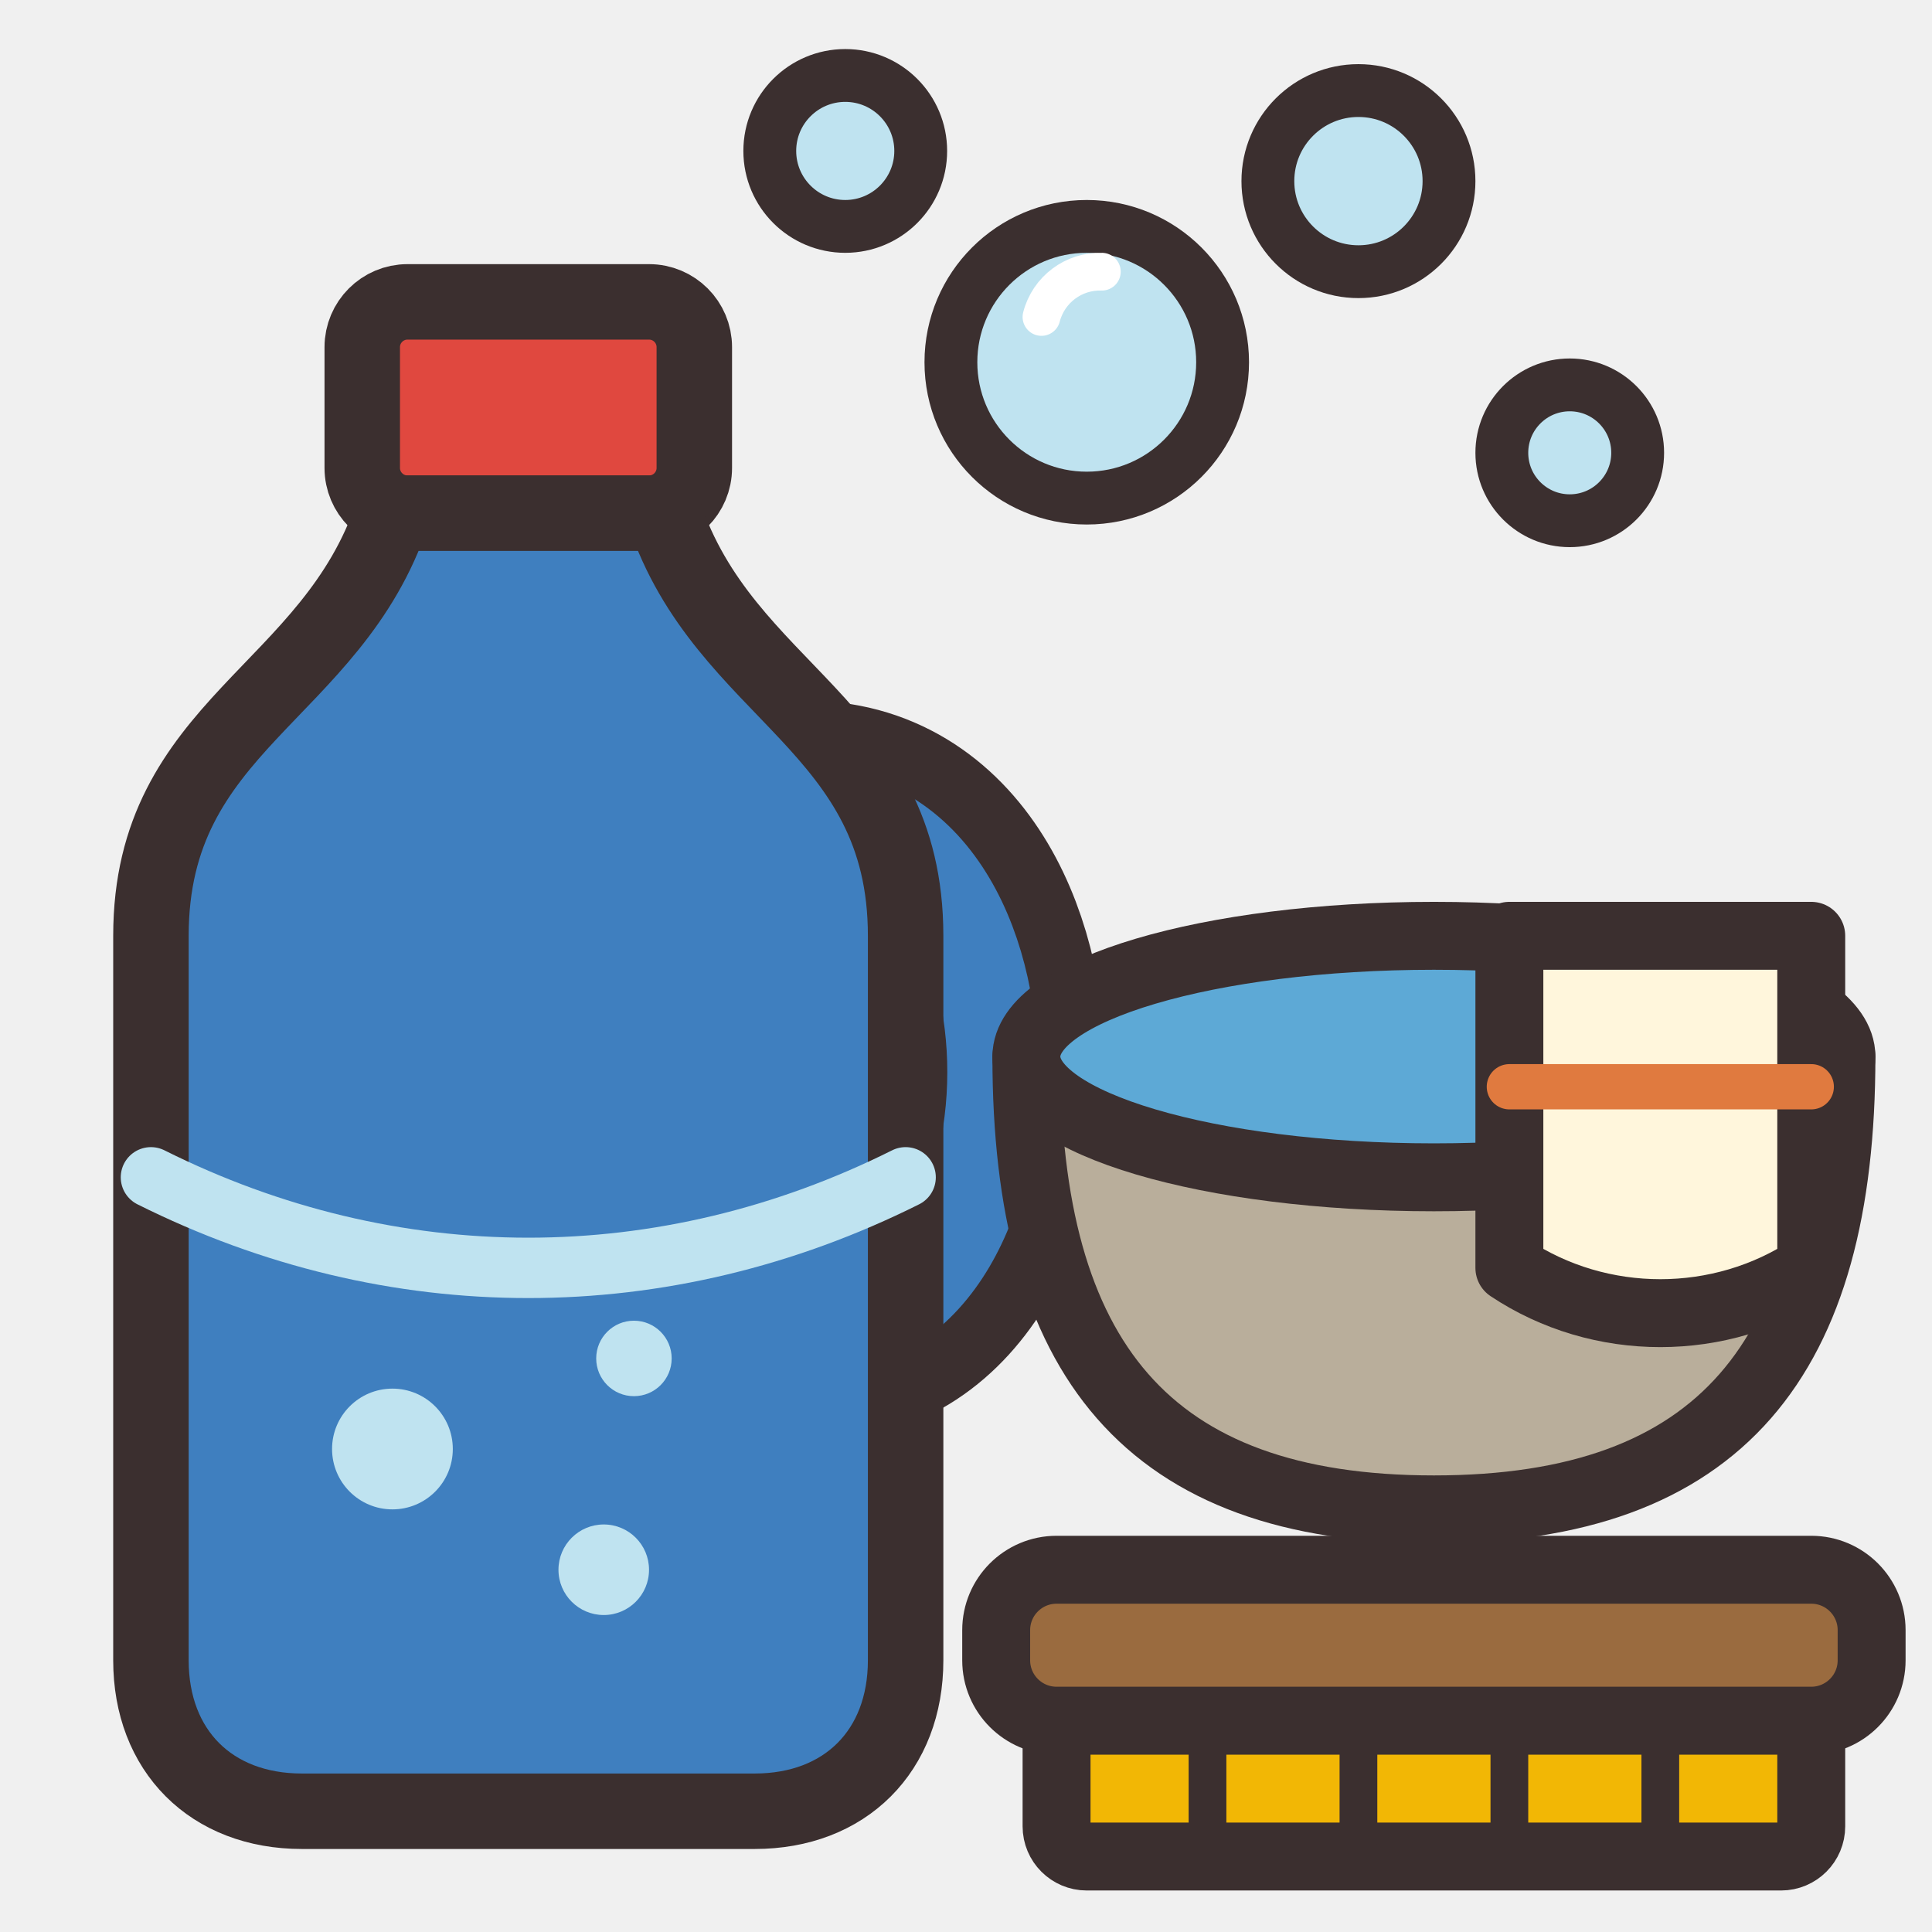
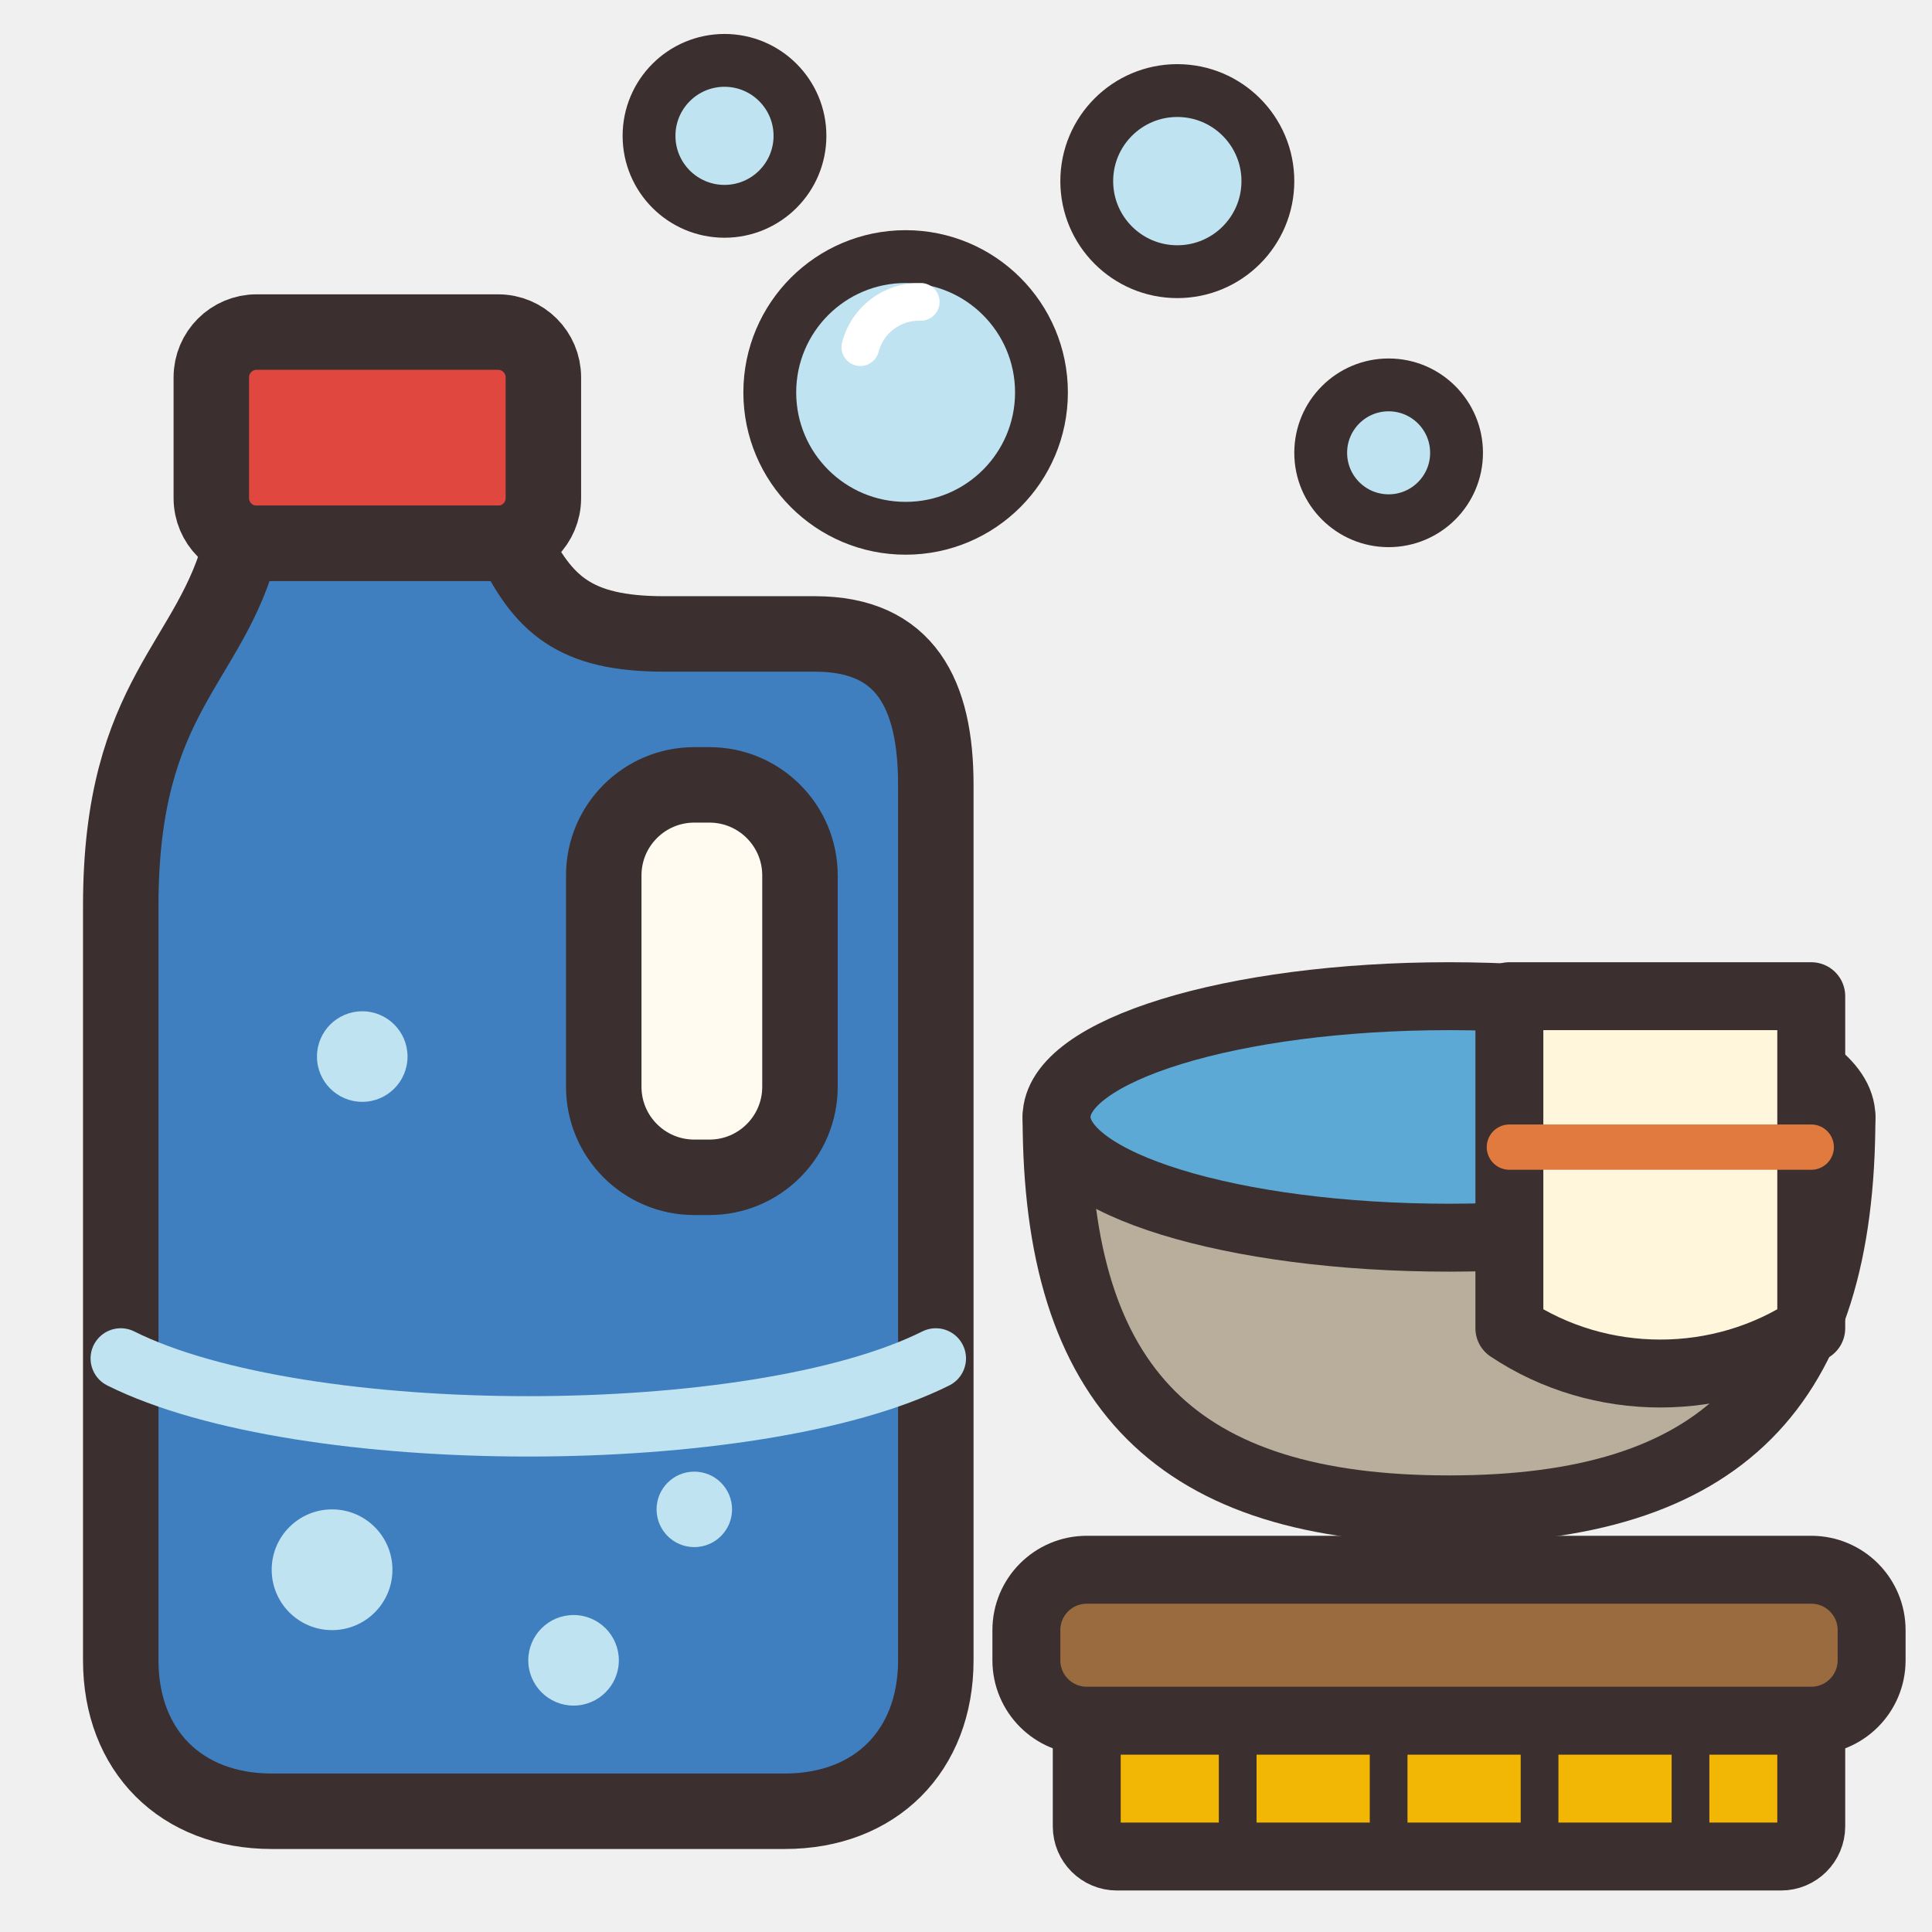
<svg xmlns="http://www.w3.org/2000/svg" viewBox="0 0 128 128">
  <g stroke="#3b2f2f" stroke-width="5" stroke-linejoin="round" stroke-linecap="round">
-     <circle cx="72" cy="24" r="9" fill="#bfe3f0" stroke-width="3.5" />
-     <circle cx="90" cy="12" r="6" fill="#bfe3f0" stroke-width="3.5" />
-     <circle cx="56" cy="10" r="5" fill="#bfe3f0" stroke-width="3.5" />
-     <circle cx="104" cy="30" r="4.5" fill="#bfe3f0" stroke-width="3.5" />
-     <path d="M69 21a4 4 0 0 1 4-3" fill="none" stroke="#fff" stroke-width="2.5" />
+     <circle cx="60" cy="26" r="9" fill="#bfe3f0" stroke-width="3.5" />
+     <circle cx="78" cy="12" r="6" fill="#bfe3f0" stroke-width="3.5" />
+     <circle cx="48" cy="9" r="5" fill="#bfe3f0" stroke-width="3.5" />
+     <circle cx="92" cy="30" r="4.5" fill="#bfe3f0" stroke-width="3.5" />
+     <path d="M57 23a4 4 0 0 1 4-3" fill="none" stroke="#fff" stroke-width="2.5" />
  </g>
  <g stroke="#3b2f2f" stroke-width="5" stroke-linejoin="round" stroke-linecap="round">
-     <path d="M52 54c18 -2 18 34 2 34" fill="none" stroke="#3b2f2f" stroke-width="15" />
-     <path d="M52 54c18 -2 18 34 2 34" fill="none" stroke="#3f7fbf" stroke-width="6" />
-     <rect x="24" y="20" width="22" height="14" rx="3" fill="#e0483f" />
-     <path d="M10 62c0-14 12-16 16-28h18c4 12 16 14 16 28v48c0 6-4 10-10 10H20c-6 0-10-4-10-10z" fill="#3f7fbf" />
-     <path d="M10 78c16 8 34 8 50 0" fill="none" stroke="#bfe3f0" stroke-width="4" />
-     <circle cx="26" cy="96" r="4" fill="#bfe3f0" stroke="none" />
-     <circle cx="40" cy="104" r="3" fill="#bfe3f0" stroke="none" />
-     <circle cx="42" cy="90" r="2.5" fill="#bfe3f0" stroke="none" />
+     <rect x="14" y="22" width="22" height="14" rx="3" fill="#e0483f" />
+     <path d="M8 60c0-14 6-16 8-24h18c2 4 4 6 10 6h10c6 0 8 4 8 10v58c0 6-4 10-10 10H18c-6 0-10-4-10-10z" fill="#3f7fbf" />
+     <rect x="40" y="52" width="13" height="26" rx="6" fill="#fffbf0" />
+     <path d="M8 90c12 6 42 6 54 0" fill="none" stroke="#bfe3f0" stroke-width="4" />
+     <circle cx="22" cy="104" r="4" fill="#bfe3f0" stroke="none" />
+     <circle cx="38" cy="110" r="3" fill="#bfe3f0" stroke="none" />
+     <circle cx="46" cy="100" r="2.500" fill="#bfe3f0" stroke="none" />
+     <circle cx="24" cy="70" r="3" fill="#bfe3f0" stroke="none" />
  </g>
  <g stroke="#3b2f2f" stroke-width="4.5" stroke-linejoin="round" stroke-linecap="round">
-     <path d="M68 70c0 20 8 30 27 30s27-10 27-30z" fill="#b9ae9b" />
-     <ellipse cx="95" cy="70" rx="27" ry="8" fill="#5da9d6" />
-     <path d="M100 62h20v22c-6 4-14 4-20 0z" fill="#fff6dc" />
-     <path d="M100 72h20" fill="none" stroke="#e07a3f" stroke-width="3" />
-     <rect x="70" y="113" width="50" height="10" rx="2" fill="#f2b705" />
-     <path d="M80 114v8M90 114v8M100 114v8M110 114v8" fill="none" stroke-width="2.5" />
-     <rect x="66" y="104" width="58" height="10" rx="4" fill="#9a6b3f" />
+     <path d="M70 74c0 18 8 26 26 26s26-8 26-26z" fill="#b9ae9b" />
+     <ellipse cx="96" cy="74" rx="26" ry="8" fill="#5da9d6" />
+     <path d="M100 66h20v22c-6 4-14 4-20 0z" fill="#fff6dc" />
+     <path d="M100 76h20" fill="none" stroke="#e07a3f" stroke-width="3" />
+     <rect x="72" y="113" width="48" height="10" rx="2" fill="#f2b705" />
+     <path d="M82 114v8M92 114v8M102 114v8M112 114v8" fill="none" stroke-width="2.500" />
+     <rect x="68" y="104" width="56" height="10" rx="4" fill="#9a6b3f" />
  </g>
</svg>
